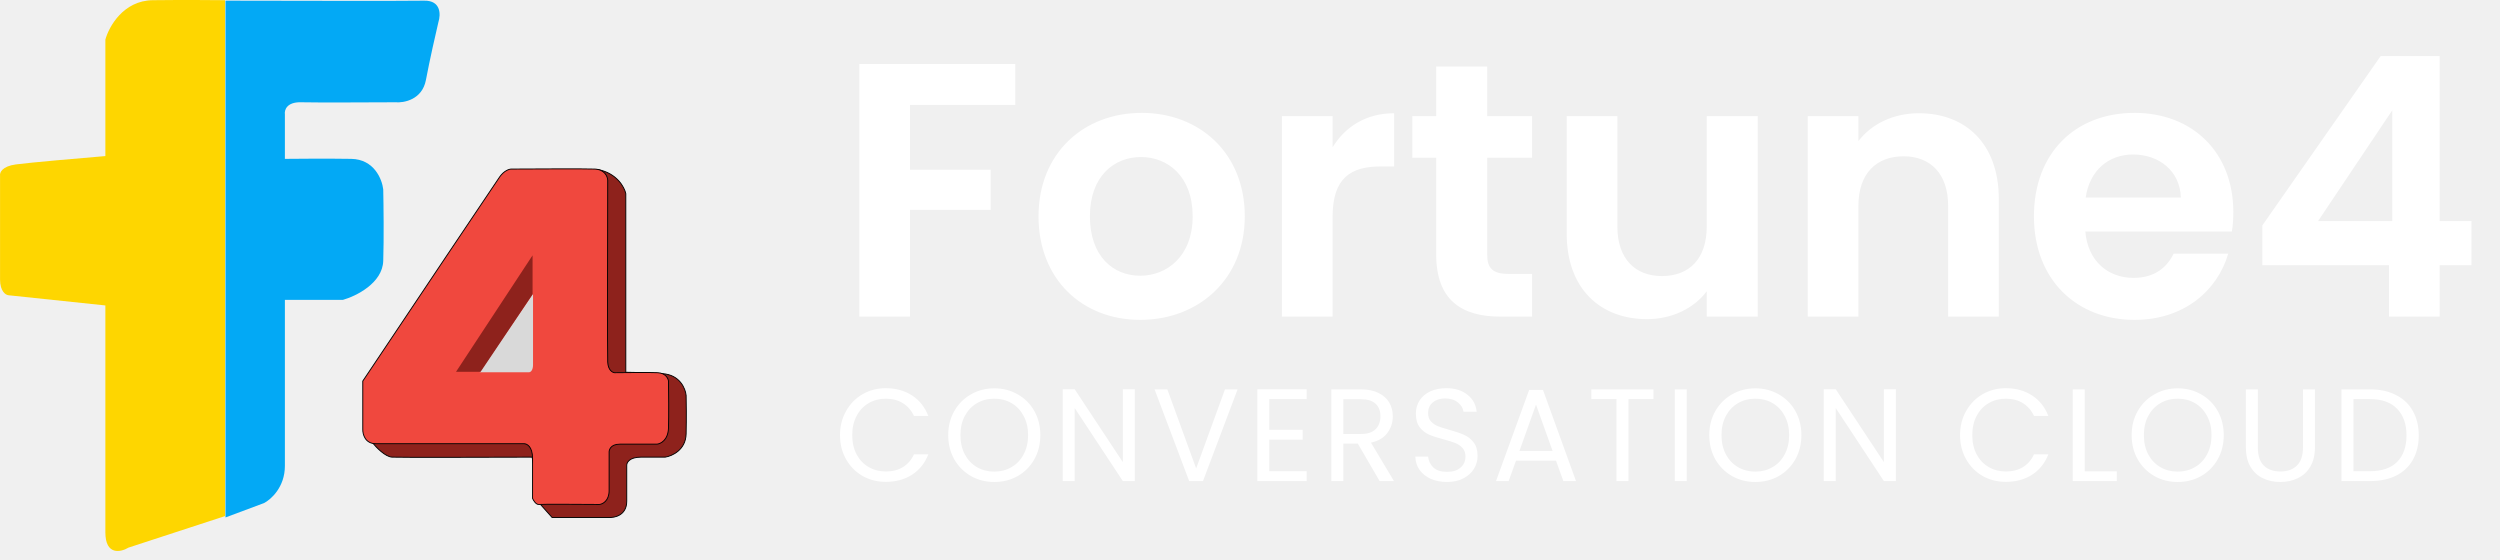
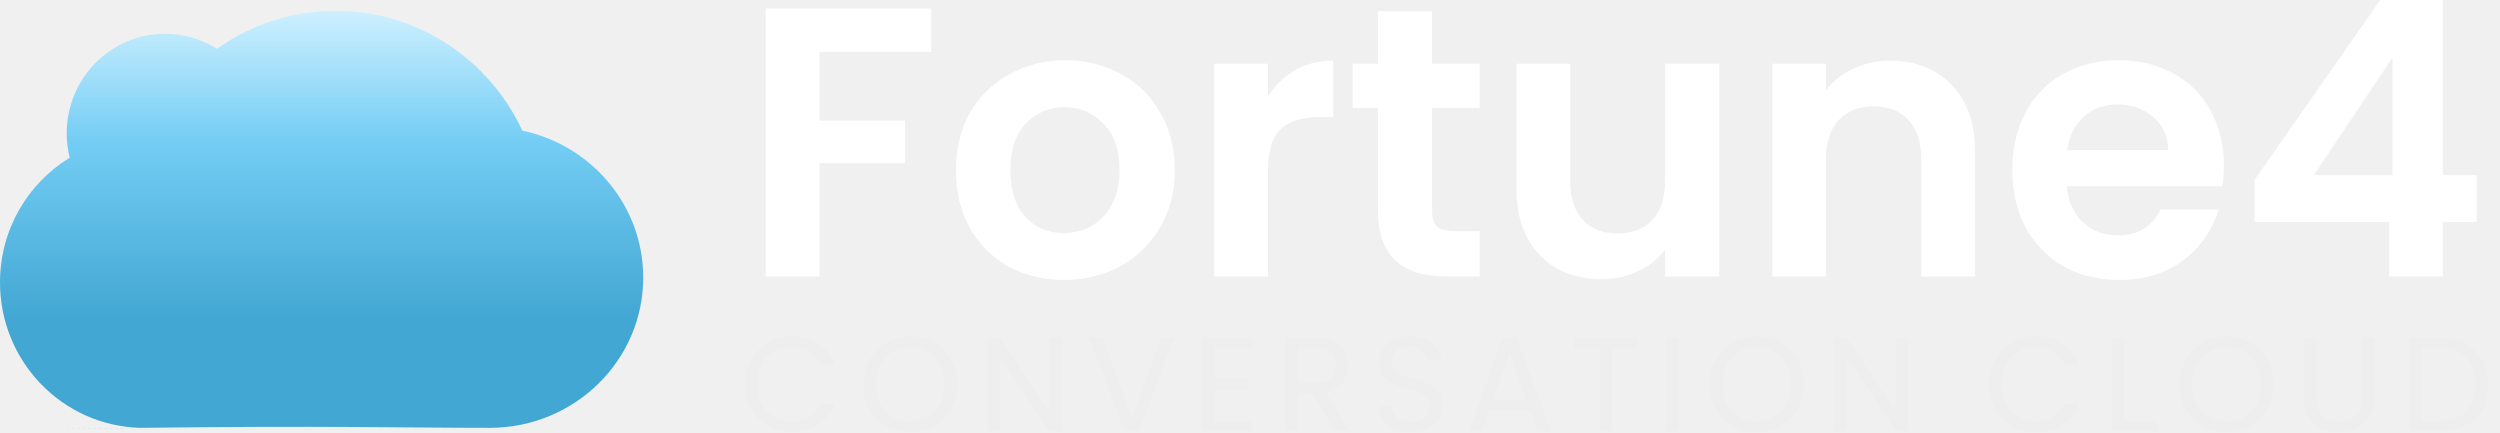
- <svg xmlns="http://www.w3.org/2000/svg" width="152" height="34" viewBox="0 0 152 34" fill="none">
-   <path d="M0.511 17.951L6.406 18.571V32.364C6.406 33.785 7.346 33.577 7.816 33.294L13.683 31.377V0.012C12.959 0.003 11.065 -0.01 9.283 0.012C7.5 0.035 6.622 1.62 6.406 2.41V9.489C4.939 9.612 1.797 9.884 0.962 9.997C0.127 10.11 -0.025 10.495 0.003 10.674V16.992C0.003 17.714 0.342 17.932 0.511 17.951Z" fill="#FED600" />
-   <path d="M20.847 18.233H17.321V28.331C17.321 29.617 16.475 30.371 16.052 30.587L13.711 31.461V0.041C17.302 0.05 24.745 0.063 25.783 0.041C26.821 0.018 26.798 0.896 26.657 1.338C26.497 2.015 26.121 3.668 25.896 4.864C25.67 6.06 24.561 6.265 24.034 6.218C22.492 6.227 19.188 6.24 18.308 6.218C17.428 6.195 17.284 6.697 17.321 6.951V9.659C18.083 9.649 19.956 9.636 21.355 9.659C22.753 9.681 23.235 10.909 23.301 11.52C23.32 12.404 23.346 14.51 23.301 15.864C23.256 17.218 21.646 18.007 20.847 18.233Z" fill="#03A9F5" />
-   <path d="M23.834 27.794C23.428 27.772 22.875 27.202 22.649 26.92C26.749 21.364 35.229 10.262 36.357 10.307C37.508 10.533 37.965 11.379 38.049 11.774V22.633C38.35 22.633 39.217 22.65 40.278 22.718C41.338 22.785 41.678 23.63 41.716 24.043C41.725 24.419 41.739 25.414 41.716 26.384C41.694 27.355 40.861 27.729 40.447 27.794H38.98C38.258 27.794 38.096 28.133 38.106 28.302V30.474C38.106 31.331 37.373 31.489 37.006 31.461H33.565L32.888 30.7L32.352 27.794C29.682 27.804 24.24 27.817 23.834 27.794Z" fill="#8E221C" stroke="black" stroke-width="0.056" />
-   <path d="M32.775 30.671C32.594 30.694 32.437 30.436 32.38 30.305V27.879C32.38 27.134 32.023 26.967 31.844 26.977H22.847C22.192 26.977 22.048 26.394 22.057 26.102V23.169C24.718 19.192 30.107 11.142 30.378 10.759C30.648 10.375 30.96 10.279 31.083 10.279C32.521 10.27 35.55 10.257 36.16 10.279C36.769 10.302 36.94 10.74 36.949 10.956C36.94 14.435 36.927 21.516 36.949 22.012C36.972 22.509 37.241 22.652 37.372 22.661C38.049 22.652 39.522 22.639 39.995 22.661C40.469 22.684 40.625 23.009 40.644 23.169C40.654 23.808 40.667 25.273 40.644 26.018C40.622 26.762 40.165 26.986 39.939 27.005H37.683C37.119 27.005 37.015 27.362 37.034 27.541V29.825C37.034 30.457 36.639 30.653 36.442 30.671C35.295 30.662 32.956 30.649 32.775 30.671Z" fill="#F0483E" stroke="black" stroke-width="0.056" />
-   <path d="M32.182 22.633H29.165L32.408 17.866V22.182C32.408 22.52 32.258 22.624 32.182 22.633Z" fill="#D9D9D9" />
-   <path d="M32.38 15.525L27.726 22.605H29.221L32.38 17.895V15.525Z" fill="#8E221C" />
-   <path d="M52.246 19.25V3.893H61.728V6.379H55.327V10.318H60.233V12.759H55.327V19.25H52.246ZM75.683 13.155C75.683 16.983 72.867 19.448 69.325 19.448C65.805 19.448 63.142 16.983 63.142 13.155C63.142 9.305 65.892 6.863 69.412 6.863C72.933 6.863 75.683 9.305 75.683 13.155ZM66.266 13.155C66.266 15.575 67.674 16.764 69.325 16.764C70.953 16.764 72.514 15.575 72.514 13.155C72.514 10.713 70.996 9.547 69.368 9.547C67.74 9.547 66.266 10.713 66.266 13.155ZM81.022 13.178V19.25H77.942V7.061H81.022V8.953C81.792 7.699 83.068 6.885 84.762 6.885V10.12H83.948C82.122 10.12 81.022 10.823 81.022 13.178ZM87.32 15.466V9.591H85.868V7.061H87.32V4.047H90.422V7.061H93.15V9.591H90.422V15.488C90.422 16.302 90.752 16.654 91.72 16.654H93.15V19.25H91.214C88.882 19.25 87.32 18.259 87.32 15.466ZM106.872 7.061V19.25H103.77V17.709C103 18.744 101.658 19.404 100.14 19.404C97.302 19.404 95.256 17.555 95.256 14.211V7.061H98.336V13.771C98.336 15.729 99.414 16.785 101.042 16.785C102.714 16.785 103.77 15.729 103.77 13.771V7.061H106.872ZM118.447 19.25V12.518C118.447 10.559 117.369 9.503 115.741 9.503C114.069 9.503 112.991 10.559 112.991 12.518V19.25H109.911V7.061H112.991V8.579C113.783 7.545 115.103 6.885 116.665 6.885C119.503 6.885 121.527 8.733 121.527 12.1V19.25H118.447ZM129.692 9.393C128.218 9.393 127.052 10.339 126.81 12.011H132.596C132.552 10.405 131.276 9.393 129.692 9.393ZM135.478 15.421C134.818 17.666 132.794 19.448 129.78 19.448C126.238 19.448 123.663 16.983 123.663 13.155C123.663 9.305 126.171 6.863 129.78 6.863C133.3 6.863 135.786 9.261 135.786 12.892C135.786 13.287 135.764 13.684 135.698 14.079H126.788C126.942 15.883 128.174 16.895 129.714 16.895C131.034 16.895 131.76 16.235 132.156 15.421H135.478ZM145.25 19.25V16.125H137.55V13.706L144.744 3.409H148.33V13.441H150.266V16.125H148.33V19.25H145.25ZM140.938 13.441H145.448V6.709L140.938 13.441Z" fill="white" />
-   <path d="M51.072 26.457C51.072 25.913 51.195 25.425 51.441 24.994C51.686 24.556 52.019 24.215 52.441 23.97C52.867 23.724 53.339 23.602 53.856 23.602C54.465 23.602 54.995 23.748 55.449 24.041C55.902 24.335 56.233 24.751 56.441 25.29H55.569C55.414 24.953 55.19 24.695 54.897 24.514C54.608 24.332 54.262 24.241 53.856 24.241C53.467 24.241 53.118 24.332 52.809 24.514C52.499 24.695 52.257 24.953 52.081 25.29C51.904 25.62 51.816 26.009 51.816 26.457C51.816 26.9 51.904 27.29 52.081 27.625C52.257 27.956 52.499 28.212 52.809 28.393C53.118 28.575 53.467 28.666 53.856 28.666C54.262 28.666 54.608 28.578 54.897 28.401C55.19 28.22 55.414 27.962 55.569 27.625H56.441C56.233 28.159 55.902 28.572 55.449 28.866C54.995 29.154 54.465 29.297 53.856 29.297C53.339 29.297 52.867 29.177 52.441 28.938C52.019 28.692 51.686 28.354 51.441 27.922C51.195 27.489 51.072 27.002 51.072 26.457ZM60.452 29.305C59.935 29.305 59.463 29.186 59.036 28.945C58.609 28.7 58.271 28.361 58.02 27.93C57.775 27.492 57.652 27.002 57.652 26.457C57.652 25.913 57.775 25.425 58.02 24.994C58.271 24.556 58.609 24.218 59.036 23.977C59.463 23.732 59.935 23.61 60.452 23.61C60.975 23.61 61.45 23.732 61.876 23.977C62.303 24.218 62.639 24.553 62.884 24.985C63.13 25.418 63.252 25.908 63.252 26.457C63.252 27.007 63.13 27.497 62.884 27.93C62.639 28.361 62.303 28.7 61.876 28.945C61.45 29.186 60.975 29.305 60.452 29.305ZM60.452 28.674C60.842 28.674 61.191 28.583 61.5 28.401C61.815 28.22 62.06 27.962 62.236 27.625C62.417 27.29 62.508 26.9 62.508 26.457C62.508 26.009 62.417 25.62 62.236 25.29C62.06 24.953 61.818 24.695 61.508 24.514C61.199 24.332 60.847 24.241 60.452 24.241C60.057 24.241 59.706 24.332 59.396 24.514C59.087 24.695 58.842 24.953 58.66 25.29C58.484 25.62 58.396 26.009 58.396 26.457C58.396 26.9 58.484 27.29 58.66 27.625C58.842 27.962 59.087 28.22 59.396 28.401C59.711 28.583 60.063 28.674 60.452 28.674ZM68.997 29.25H68.269L65.341 24.809V29.25H64.613V23.666H65.341L68.269 28.098V23.666H68.997V29.25ZM75.246 23.674L73.142 29.25H72.302L70.198 23.674H70.974L72.726 28.482L74.478 23.674H75.246ZM77.172 24.265V26.13H79.204V26.73H77.172V28.649H79.445V29.25H76.445V23.666H79.445V24.265H77.172ZM83.882 29.25L82.554 26.97H81.674V29.25H80.946V23.674H82.746C83.167 23.674 83.522 23.745 83.81 23.89C84.103 24.034 84.322 24.228 84.466 24.474C84.61 24.719 84.682 24.999 84.682 25.314C84.682 25.698 84.57 26.036 84.346 26.329C84.127 26.623 83.797 26.817 83.354 26.913L84.754 29.25H83.882ZM81.674 26.386H82.746C83.141 26.386 83.437 26.29 83.634 26.098C83.831 25.9 83.93 25.639 83.93 25.314C83.93 24.983 83.831 24.727 83.634 24.546C83.442 24.364 83.146 24.273 82.746 24.273H81.674V26.386ZM87.981 29.305C87.613 29.305 87.283 29.241 86.989 29.113C86.701 28.98 86.475 28.799 86.309 28.57C86.144 28.335 86.059 28.066 86.053 27.762H86.829C86.856 28.023 86.963 28.244 87.149 28.425C87.341 28.602 87.619 28.689 87.981 28.689C88.328 28.689 88.6 28.604 88.797 28.433C89 28.258 89.101 28.034 89.101 27.762C89.101 27.548 89.043 27.375 88.925 27.241C88.808 27.108 88.661 27.007 88.485 26.938C88.309 26.868 88.072 26.794 87.773 26.713C87.405 26.617 87.109 26.521 86.885 26.425C86.667 26.329 86.477 26.18 86.317 25.977C86.163 25.77 86.085 25.492 86.085 25.145C86.085 24.841 86.163 24.572 86.317 24.337C86.472 24.103 86.688 23.922 86.965 23.794C87.248 23.666 87.571 23.602 87.933 23.602C88.456 23.602 88.883 23.732 89.213 23.994C89.549 24.255 89.739 24.602 89.781 25.034H88.981C88.955 24.82 88.843 24.634 88.645 24.474C88.448 24.308 88.187 24.226 87.861 24.226C87.557 24.226 87.309 24.305 87.117 24.465C86.925 24.62 86.829 24.839 86.829 25.122C86.829 25.324 86.885 25.489 86.997 25.617C87.115 25.745 87.256 25.844 87.421 25.913C87.592 25.977 87.829 26.052 88.133 26.137C88.501 26.239 88.797 26.34 89.021 26.442C89.245 26.538 89.437 26.689 89.597 26.898C89.757 27.1 89.837 27.378 89.837 27.73C89.837 28.002 89.765 28.258 89.621 28.497C89.477 28.738 89.264 28.932 88.981 29.081C88.699 29.231 88.365 29.305 87.981 29.305ZM94.605 28.009H92.173L91.725 29.25H90.957L92.973 23.706H93.813L95.821 29.25H95.053L94.605 28.009ZM94.397 27.418L93.389 24.602L92.381 27.418H94.397ZM100.531 23.674V24.265H99.011V29.25H98.283V24.265H96.755V23.674H100.531ZM102.555 23.674V29.25H101.827V23.674H102.555ZM106.724 29.305C106.207 29.305 105.735 29.186 105.308 28.945C104.881 28.7 104.543 28.361 104.292 27.93C104.047 27.492 103.924 27.002 103.924 26.457C103.924 25.913 104.047 25.425 104.292 24.994C104.543 24.556 104.881 24.218 105.308 23.977C105.735 23.732 106.207 23.61 106.724 23.61C107.247 23.61 107.721 23.732 108.148 23.977C108.575 24.218 108.911 24.553 109.156 24.985C109.401 25.418 109.524 25.908 109.524 26.457C109.524 27.007 109.401 27.497 109.156 27.93C108.911 28.361 108.575 28.7 108.148 28.945C107.721 29.186 107.247 29.305 106.724 29.305ZM106.724 28.674C107.113 28.674 107.463 28.583 107.772 28.401C108.087 28.22 108.332 27.962 108.508 27.625C108.689 27.29 108.78 26.9 108.78 26.457C108.78 26.009 108.689 25.62 108.508 25.29C108.332 24.953 108.089 24.695 107.78 24.514C107.471 24.332 107.119 24.241 106.724 24.241C106.329 24.241 105.977 24.332 105.668 24.514C105.359 24.695 105.113 24.953 104.932 25.29C104.756 25.62 104.668 26.009 104.668 26.457C104.668 26.9 104.756 27.29 104.932 27.625C105.113 27.962 105.359 28.22 105.668 28.401C105.983 28.583 106.335 28.674 106.724 28.674ZM115.269 29.25H114.541L111.613 24.809V29.25H110.885V23.666H111.613L114.541 28.098V23.666H115.269V29.25ZM119.171 26.457C119.171 25.913 119.294 25.425 119.539 24.994C119.784 24.556 120.118 24.215 120.539 23.97C120.966 23.724 121.438 23.602 121.955 23.602C122.563 23.602 123.094 23.748 123.547 24.041C124 24.335 124.331 24.751 124.539 25.29H123.667C123.512 24.953 123.288 24.695 122.995 24.514C122.707 24.332 122.36 24.241 121.955 24.241C121.566 24.241 121.216 24.332 120.907 24.514C120.598 24.695 120.355 24.953 120.179 25.29C120.003 25.62 119.915 26.009 119.915 26.457C119.915 26.9 120.003 27.29 120.179 27.625C120.355 27.956 120.598 28.212 120.907 28.393C121.216 28.575 121.566 28.666 121.955 28.666C122.36 28.666 122.707 28.578 122.995 28.401C123.288 28.22 123.512 27.962 123.667 27.625H124.539C124.331 28.159 124 28.572 123.547 28.866C123.094 29.154 122.563 29.297 121.955 29.297C121.438 29.297 120.966 29.177 120.539 28.938C120.118 28.692 119.784 28.354 119.539 27.922C119.294 27.489 119.171 27.002 119.171 26.457ZM126.751 28.657H128.703V29.25H126.023V23.674H126.751V28.657ZM132.404 29.305C131.886 29.305 131.414 29.186 130.988 28.945C130.561 28.7 130.222 28.361 129.972 27.93C129.726 27.492 129.604 27.002 129.604 26.457C129.604 25.913 129.726 25.425 129.972 24.994C130.222 24.556 130.561 24.218 130.988 23.977C131.414 23.732 131.886 23.61 132.404 23.61C132.926 23.61 133.401 23.732 133.828 23.977C134.254 24.218 134.59 24.553 134.836 24.985C135.081 25.418 135.204 25.908 135.204 26.457C135.204 27.007 135.081 27.497 134.836 27.93C134.59 28.361 134.254 28.7 133.828 28.945C133.401 29.186 132.926 29.305 132.404 29.305ZM132.404 28.674C132.793 28.674 133.142 28.583 133.452 28.401C133.766 28.22 134.012 27.962 134.188 27.625C134.369 27.29 134.46 26.9 134.46 26.457C134.46 26.009 134.369 25.62 134.188 25.29C134.012 24.953 133.769 24.695 133.46 24.514C133.15 24.332 132.798 24.241 132.404 24.241C132.009 24.241 131.657 24.332 131.348 24.514C131.038 24.695 130.793 24.953 130.612 25.29C130.436 25.62 130.348 26.009 130.348 26.457C130.348 26.9 130.436 27.29 130.612 27.625C130.793 27.962 131.038 28.22 131.348 28.401C131.662 28.583 132.014 28.674 132.404 28.674ZM137.277 23.674V27.201C137.277 27.698 137.397 28.066 137.637 28.305C137.882 28.546 138.221 28.666 138.653 28.666C139.079 28.666 139.413 28.546 139.653 28.305C139.898 28.066 140.021 27.698 140.021 27.201V23.674H140.749V27.194C140.749 27.657 140.655 28.049 140.469 28.369C140.282 28.684 140.029 28.919 139.709 29.073C139.394 29.228 139.039 29.305 138.645 29.305C138.25 29.305 137.893 29.228 137.573 29.073C137.258 28.919 137.007 28.684 136.821 28.369C136.639 28.049 136.549 27.657 136.549 27.194V23.674H137.277ZM144.099 23.674C144.707 23.674 145.233 23.788 145.675 24.017C146.123 24.241 146.465 24.564 146.699 24.985C146.939 25.407 147.059 25.903 147.059 26.474C147.059 27.044 146.939 27.54 146.699 27.962C146.465 28.378 146.123 28.698 145.675 28.922C145.233 29.14 144.707 29.25 144.099 29.25H142.363V23.674H144.099ZM144.099 28.649C144.819 28.649 145.369 28.46 145.747 28.081C146.126 27.698 146.315 27.162 146.315 26.474C146.315 25.78 146.123 25.239 145.739 24.849C145.361 24.46 144.814 24.265 144.099 24.265H143.091V28.649H144.099Z" fill="white" />
+ <svg xmlns="http://www.w3.org/2000/svg" width="364" height="63" viewBox="0 0 364 63" fill="none">
+   <path d="M48.874 1.575C60.886 1.575 71.249 8.71 76.049 19.015C86.112 21.145 93.652 29.913 93.652 40.408C93.652 52.495 83.649 62.294 71.309 62.294C58.97 62.294 47.525 61.961 20.34 62.294C-6.845 62.627 20.345 62.288 20.349 62.285C9.057 61.965 0 52.609 0 41.114C0 33.409 4.068 26.664 10.152 22.957C9.866 21.818 9.713 20.624 9.713 19.395C9.714 11.401 16.122 4.921 24.027 4.921C26.805 4.921 29.397 5.723 31.592 7.108C36.479 3.623 42.44 1.575 48.874 1.575Z" fill="url(#paint0_linear_5381_1629)" />
+   <path d="M135.587 1.23V7.548H119.316V17.556H131.785V23.762H119.316V40.256H111.489V1.23H135.587ZM154.892 40.76C151.91 40.76 149.226 40.107 146.84 38.803C144.455 37.461 142.572 35.578 141.193 33.156C139.851 30.733 139.18 27.937 139.18 24.769C139.18 21.6 139.87 18.805 141.249 16.382C142.666 13.959 144.585 12.095 147.008 10.791C149.431 9.449 152.133 8.778 155.115 8.778C158.097 8.778 160.8 9.449 163.223 10.791C165.645 12.095 167.546 13.959 168.926 16.382C170.342 18.805 171.05 21.6 171.05 24.769C171.05 27.937 170.323 30.733 168.87 33.156C167.453 35.578 165.515 37.461 163.055 38.803C160.632 40.107 157.911 40.76 154.892 40.76ZM154.892 33.938C156.308 33.938 157.631 33.603 158.861 32.932C160.129 32.224 161.135 31.18 161.881 29.801C162.626 28.422 162.999 26.744 162.999 24.769C162.999 21.824 162.216 19.569 160.651 18.003C159.122 16.401 157.24 15.599 155.004 15.599C152.767 15.599 150.885 16.401 149.356 18.003C147.865 19.569 147.12 21.824 147.12 24.769C147.12 27.713 147.847 29.987 149.3 31.59C150.791 33.156 152.655 33.938 154.892 33.938ZM184.62 14.09C185.626 12.45 186.931 11.164 188.534 10.232C190.174 9.3 192.037 8.834 194.125 8.834V17.053H192.056C189.596 17.053 187.732 17.631 186.465 18.786C185.235 19.942 184.62 21.954 184.62 24.825V40.256H176.792V9.281H184.62V14.09ZM208.511 15.711V30.695C208.511 31.739 208.753 32.503 209.238 32.988C209.759 33.435 210.617 33.659 211.81 33.659H215.444V40.256H210.524C203.926 40.256 200.627 37.051 200.627 30.64V15.711H196.937V9.281H200.627V1.621H208.511V9.281H215.444V15.711H208.511ZM250.316 9.281V40.256H242.432V36.343C241.426 37.684 240.103 38.747 238.462 39.529C236.86 40.275 235.108 40.648 233.207 40.648C230.784 40.648 228.641 40.145 226.777 39.138C224.913 38.094 223.441 36.585 222.36 34.609C221.316 32.596 220.794 30.211 220.794 27.453V9.281H228.622V26.334C228.622 28.794 229.237 30.695 230.467 32.037C231.697 33.342 233.374 33.994 235.499 33.994C237.661 33.994 239.357 33.342 240.587 32.037C241.817 30.695 242.432 28.794 242.432 26.334V9.281H250.316ZM275.204 8.834C278.894 8.834 281.876 10.008 284.15 12.356C286.424 14.667 287.561 17.91 287.561 22.085V40.256H279.733V23.147C279.733 20.687 279.118 18.805 277.888 17.5C276.658 16.158 274.98 15.487 272.856 15.487C270.694 15.487 268.979 16.158 267.712 17.5C266.482 18.805 265.867 20.687 265.867 23.147V40.256H258.039V9.281H265.867V13.139C266.91 11.797 268.234 10.754 269.836 10.008C271.477 9.225 273.266 8.834 275.204 8.834ZM323.799 24.098C323.799 25.216 323.724 26.223 323.575 27.117H300.931C301.117 29.354 301.9 31.105 303.279 32.373C304.658 33.64 306.354 34.274 308.367 34.274C311.275 34.274 313.343 33.025 314.573 30.528H323.016C322.121 33.51 320.407 35.97 317.872 37.908C315.338 39.809 312.225 40.76 308.535 40.76C305.553 40.76 302.869 40.107 300.484 38.803C298.135 37.461 296.29 35.578 294.948 33.156C293.644 30.733 292.991 27.937 292.991 24.769C292.991 21.563 293.644 18.749 294.948 16.326C296.253 13.903 298.079 12.04 300.428 10.735C302.776 9.43 305.478 8.778 308.535 8.778C311.48 8.778 314.107 9.412 316.418 10.679C318.767 11.946 320.575 13.754 321.842 16.102C323.147 18.413 323.799 21.079 323.799 24.098ZM315.692 21.861C315.654 19.849 314.927 18.246 313.511 17.053C312.095 15.823 310.361 15.208 308.311 15.208C306.373 15.208 304.733 15.804 303.391 16.997C302.086 18.152 301.285 19.774 300.987 21.861H315.692ZM328.282 32.317V26.167L346.565 -0H355.679V25.496H360.599V32.317H355.679V40.256H347.851V32.317H328.282ZM348.355 8.387L336.893 25.496H348.355V8.387Z" fill="white" />
+   <path d="M108.472 55.952C108.472 54.621 108.772 53.427 109.373 52.37C109.973 51.301 110.788 50.466 111.819 49.866C112.862 49.266 114.017 48.965 115.282 48.965C116.77 48.965 118.068 49.324 119.177 50.042C120.286 50.759 121.094 51.777 121.603 53.094H119.47C119.092 52.273 118.544 51.64 117.826 51.196C117.122 50.753 116.274 50.531 115.282 50.531C114.33 50.531 113.476 50.753 112.719 51.196C111.962 51.64 111.369 52.273 110.938 53.094C110.508 53.903 110.292 54.856 110.292 55.952C110.292 57.034 110.508 57.987 110.938 58.809C111.369 59.618 111.962 60.244 112.719 60.687C113.476 61.131 114.33 61.353 115.282 61.353C116.274 61.353 117.122 61.137 117.826 60.707C118.544 60.263 119.092 59.631 119.47 58.809H121.603C121.094 60.113 120.286 61.124 119.177 61.842C118.068 62.546 116.77 62.899 115.282 62.899C114.017 62.899 112.862 62.605 111.819 62.018C110.788 61.418 109.973 60.59 109.373 59.533C108.772 58.476 108.472 57.282 108.472 55.952ZM132.535 62.918C131.269 62.918 130.115 62.625 129.071 62.038C128.027 61.438 127.199 60.609 126.586 59.552C125.985 58.483 125.685 57.282 125.685 55.952C125.685 54.621 125.985 53.427 126.586 52.37C127.199 51.301 128.027 50.472 129.071 49.885C130.115 49.285 131.269 48.985 132.535 48.985C133.813 48.985 134.974 49.285 136.018 49.885C137.062 50.472 137.884 51.294 138.484 52.351C139.084 53.408 139.384 54.608 139.384 55.952C139.384 57.295 139.084 58.496 138.484 59.552C137.884 60.609 137.062 61.438 136.018 62.038C134.974 62.625 133.813 62.918 132.535 62.918ZM132.535 61.372C133.487 61.372 134.342 61.151 135.098 60.707C135.868 60.263 136.468 59.631 136.899 58.809C137.342 57.987 137.564 57.034 137.564 55.952C137.564 54.856 137.342 53.903 136.899 53.094C136.468 52.273 135.874 51.64 135.118 51.196C134.361 50.753 133.5 50.531 132.535 50.531C131.569 50.531 130.708 50.753 129.952 51.196C129.195 51.64 128.595 52.273 128.151 53.094C127.721 53.903 127.505 54.856 127.505 55.952C127.505 57.034 127.721 57.987 128.151 58.809C128.595 59.631 129.195 60.263 129.952 60.707C130.721 61.151 131.582 61.372 132.535 61.372ZM154.555 62.781H152.775L145.612 51.92V62.781H143.831V49.122H145.612L152.775 59.963V49.122H154.555V62.781ZM170.96 49.142L165.813 62.781H163.758L158.611 49.142H160.51L164.795 60.903L169.081 49.142H170.96ZM176.79 50.59V55.149H181.76V56.617H176.79V61.314H182.347V62.781H175.009V49.122H182.347V50.59H176.79ZM194.32 62.781L191.072 57.204H188.919V62.781H187.139V49.142H191.542C192.572 49.142 193.44 49.318 194.144 49.67C194.862 50.022 195.397 50.498 195.749 51.099C196.101 51.699 196.277 52.383 196.277 53.153C196.277 54.093 196.003 54.921 195.455 55.639C194.921 56.356 194.112 56.832 193.029 57.067L196.453 62.781H194.32ZM188.919 55.776H191.542C192.507 55.776 193.231 55.541 193.714 55.071C194.197 54.588 194.438 53.949 194.438 53.153C194.438 52.344 194.197 51.718 193.714 51.275C193.244 50.831 192.52 50.609 191.542 50.609H188.919V55.776ZM205.466 62.918C204.566 62.918 203.757 62.762 203.039 62.449C202.335 62.122 201.78 61.679 201.376 61.118C200.972 60.544 200.763 59.885 200.75 59.141H202.648C202.713 59.781 202.974 60.322 203.431 60.766C203.9 61.196 204.579 61.411 205.466 61.411C206.314 61.411 206.979 61.203 207.462 60.785C207.958 60.355 208.206 59.807 208.206 59.141C208.206 58.62 208.062 58.196 207.775 57.869C207.488 57.543 207.129 57.295 206.699 57.126C206.268 56.956 205.688 56.773 204.957 56.578C204.057 56.343 203.333 56.108 202.785 55.873C202.25 55.639 201.787 55.273 201.396 54.778C201.017 54.269 200.828 53.59 200.828 52.742C200.828 51.999 201.017 51.34 201.396 50.766C201.774 50.192 202.302 49.748 202.981 49.435C203.672 49.122 204.461 48.965 205.348 48.965C206.627 48.965 207.671 49.285 208.48 49.924C209.301 50.564 209.765 51.412 209.869 52.468H207.912C207.847 51.947 207.573 51.49 207.09 51.099C206.607 50.694 205.968 50.492 205.172 50.492C204.429 50.492 203.822 50.688 203.352 51.079C202.883 51.457 202.648 51.992 202.648 52.684C202.648 53.179 202.785 53.584 203.059 53.897C203.346 54.21 203.692 54.451 204.096 54.621C204.514 54.778 205.094 54.96 205.838 55.169C206.738 55.417 207.462 55.665 208.01 55.913C208.558 56.147 209.027 56.519 209.419 57.028C209.81 57.524 210.006 58.202 210.006 59.063C210.006 59.728 209.83 60.355 209.478 60.942C209.125 61.529 208.603 62.005 207.912 62.37C207.221 62.736 206.405 62.918 205.466 62.918ZM222.786 59.748H216.837L215.741 62.781H213.862L218.794 49.22H220.848L225.76 62.781H223.882L222.786 59.748ZM222.277 58.3L219.811 51.412L217.345 58.3H222.277ZM238.401 49.142V50.59H234.683V62.781H232.902V50.59H229.165V49.142H238.401ZM244.471 49.142V62.781H242.69V49.142H244.471ZM255.786 62.918C254.521 62.918 253.366 62.625 252.323 62.038C251.279 61.438 250.451 60.609 249.837 59.552C249.237 58.483 248.937 57.282 248.937 55.952C248.937 54.621 249.237 53.427 249.837 52.37C250.451 51.301 251.279 50.472 252.323 49.885C253.366 49.285 254.521 48.985 255.786 48.985C257.065 48.985 258.226 49.285 259.27 49.885C260.313 50.472 261.135 51.294 261.735 52.351C262.336 53.408 262.636 54.608 262.636 55.952C262.636 57.295 262.336 58.496 261.735 59.552C261.135 60.609 260.313 61.438 259.27 62.038C258.226 62.625 257.065 62.918 255.786 62.918ZM255.786 61.372C256.739 61.372 257.593 61.151 258.35 60.707C259.12 60.263 259.72 59.631 260.15 58.809C260.594 57.987 260.816 57.034 260.816 55.952C260.816 54.856 260.594 53.903 260.15 53.094C259.72 52.273 259.126 51.64 258.37 51.196C257.613 50.753 256.752 50.531 255.786 50.531C254.821 50.531 253.96 50.753 253.203 51.196C252.447 51.64 251.847 52.273 251.403 53.094C250.972 53.903 250.757 54.856 250.757 55.952C250.757 57.034 250.972 57.987 251.403 58.809C251.847 59.631 252.447 60.263 253.203 60.707C253.973 61.151 254.834 61.372 255.786 61.372ZM277.807 62.781H276.026L268.864 51.92V62.781H267.083V49.122H268.864L276.026 59.963V49.122H277.807V62.781ZM289.588 55.952C289.588 54.621 289.888 53.427 290.488 52.37C291.088 51.301 291.904 50.466 292.934 49.866C293.978 49.266 295.133 48.965 296.398 48.965C297.885 48.965 299.183 49.324 300.292 50.042C301.401 50.759 302.21 51.777 302.719 53.094H300.586C300.208 52.273 299.66 51.64 298.942 51.196C298.238 50.753 297.39 50.531 296.398 50.531C295.446 50.531 294.591 50.753 293.835 51.196C293.078 51.64 292.484 52.273 292.054 53.094C291.623 53.903 291.408 54.856 291.408 55.952C291.408 57.034 291.623 57.987 292.054 58.809C292.484 59.618 293.078 60.244 293.835 60.687C294.591 61.131 295.446 61.353 296.398 61.353C297.39 61.353 298.238 61.137 298.942 60.707C299.66 60.263 300.208 59.631 300.586 58.809H302.719C302.21 60.113 301.401 61.124 300.292 61.842C299.183 62.546 297.885 62.899 296.398 62.899C295.133 62.899 293.978 62.605 292.934 62.018C291.904 61.418 291.088 60.59 290.488 59.533C289.888 58.476 289.588 57.282 289.588 55.952ZM309.247 61.333H314.022V62.781H307.466V49.142H309.247V61.333ZM324.194 62.918C322.928 62.918 321.774 62.625 320.73 62.038C319.686 61.438 318.858 60.609 318.245 59.552C317.645 58.483 317.345 57.282 317.345 55.952C317.345 54.621 317.645 53.427 318.245 52.37C318.858 51.301 319.686 50.472 320.73 49.885C321.774 49.285 322.928 48.985 324.194 48.985C325.472 48.985 326.634 49.285 327.677 49.885C328.721 50.472 329.543 51.294 330.143 52.351C330.743 53.408 331.043 54.608 331.043 55.952C331.043 57.295 330.743 58.496 330.143 59.552C329.543 60.609 328.721 61.438 327.677 62.038C326.634 62.625 325.472 62.918 324.194 62.918ZM324.194 61.372C325.146 61.372 326.001 61.151 326.757 60.707C327.527 60.263 328.127 59.631 328.558 58.809C329.001 57.987 329.223 57.034 329.223 55.952C329.223 54.856 329.001 53.903 328.558 53.094C328.127 52.273 327.534 51.64 326.777 51.196C326.02 50.753 325.159 50.531 324.194 50.531C323.228 50.531 322.367 50.753 321.611 51.196C320.854 51.64 320.254 52.273 319.81 53.094C319.38 53.903 319.165 54.856 319.165 55.952C319.165 57.034 319.38 57.987 319.81 58.809C320.254 59.631 320.854 60.263 321.611 60.707C322.38 61.151 323.242 61.372 324.194 61.372ZM337.232 49.142V57.772C337.232 58.985 337.526 59.885 338.113 60.472C338.713 61.059 339.541 61.353 340.598 61.353C341.642 61.353 342.457 61.059 343.044 60.472C343.644 59.885 343.945 58.985 343.945 57.772V49.142H345.725V57.752C345.725 58.887 345.497 59.846 345.04 60.629C344.584 61.398 343.964 61.972 343.181 62.351C342.412 62.729 341.544 62.918 340.579 62.918C339.613 62.918 338.739 62.729 337.956 62.351C337.187 61.972 336.574 61.398 336.117 60.629C335.673 59.846 335.452 58.887 335.452 57.752V49.142H337.232ZM355.039 49.142C356.527 49.142 357.812 49.422 358.894 49.983C359.99 50.531 360.825 51.32 361.399 52.351C361.986 53.382 362.28 54.595 362.28 55.991C362.28 57.387 361.986 58.6 361.399 59.631C360.825 60.648 359.99 61.431 358.894 61.979C357.812 62.514 356.527 62.781 355.039 62.781H350.793V49.142H355.039ZM355.039 61.314C356.8 61.314 358.144 60.85 359.07 59.924C359.997 58.985 360.46 57.674 360.46 55.991C360.46 54.295 359.99 52.971 359.051 52.018C358.125 51.066 356.787 50.59 355.039 50.59H352.574V61.314H355.039Z" fill="#EEEEEE" />
+   <defs>
+     <linearGradient id="paint0_linear_5381_1629" x1="46.825" y1="1.575" x2="46.825" y2="46.434" gradientUnits="userSpaceOnUse">
+       <stop stop-color="#CEF0FF" />
+       <stop offset="0.423" stop-color="#74CDF4" />
+       <stop offset="1" stop-color="#42A7D3" />
+     </linearGradient>
+   </defs>
</svg>
